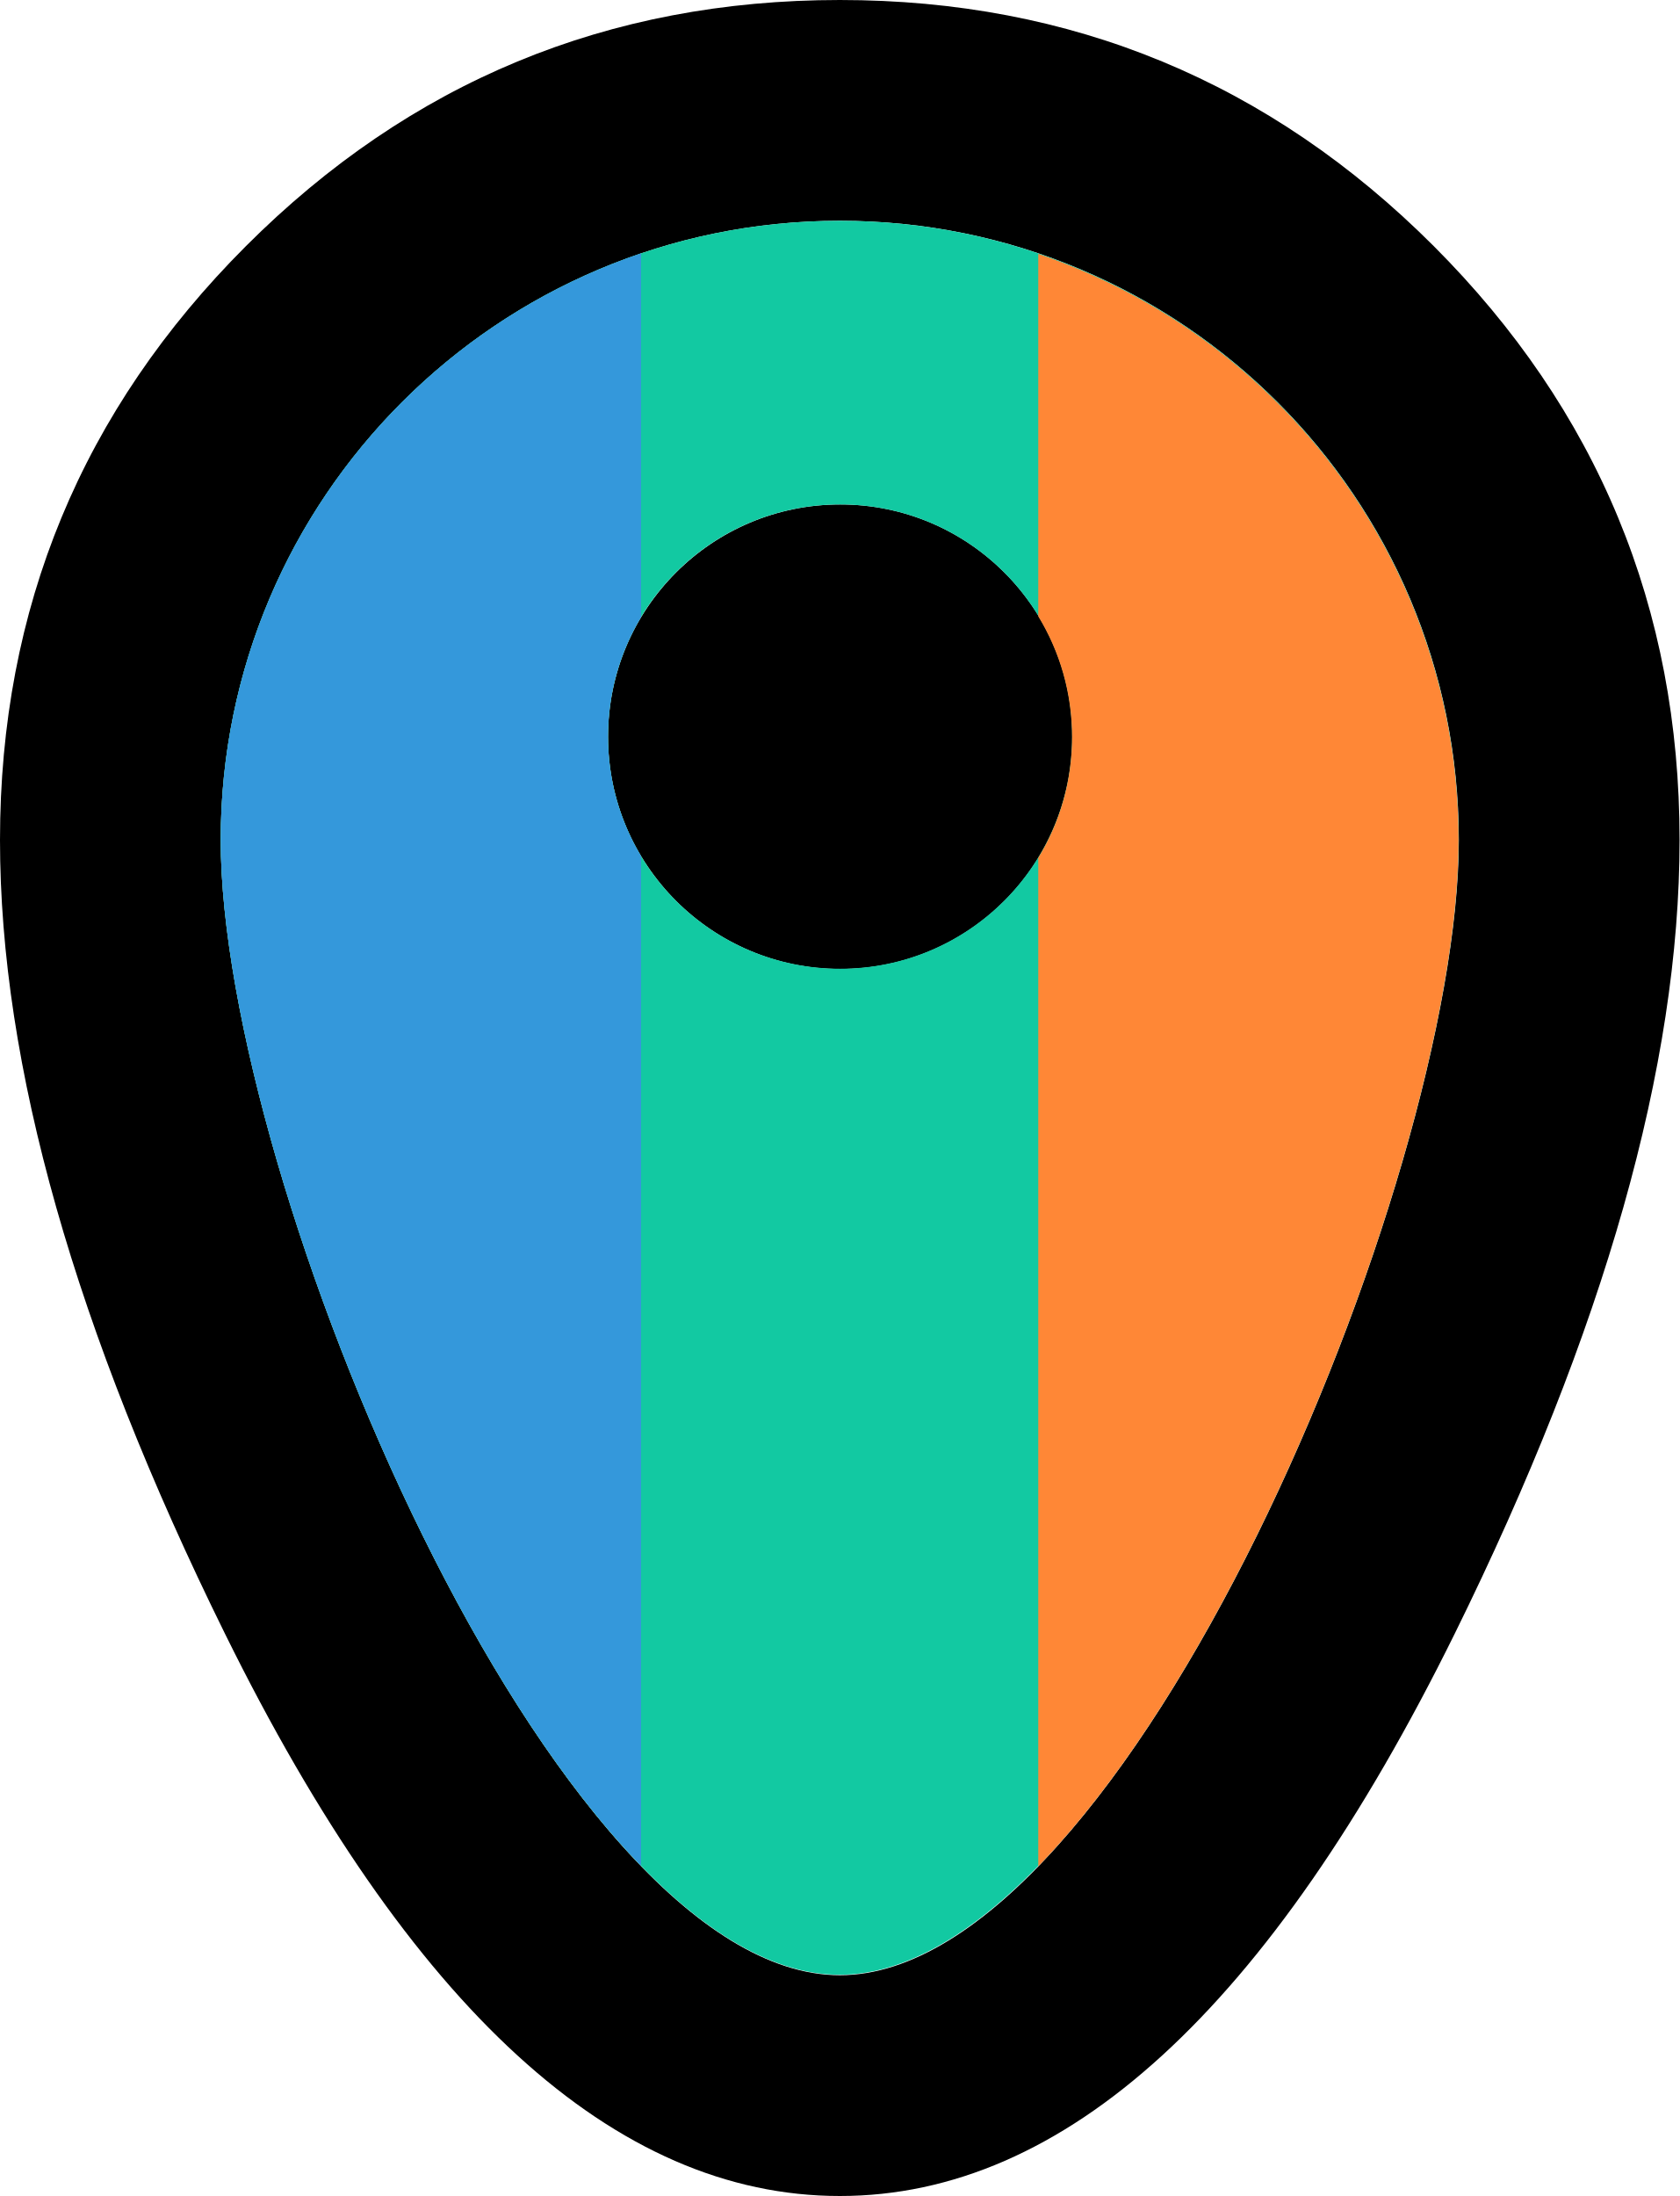
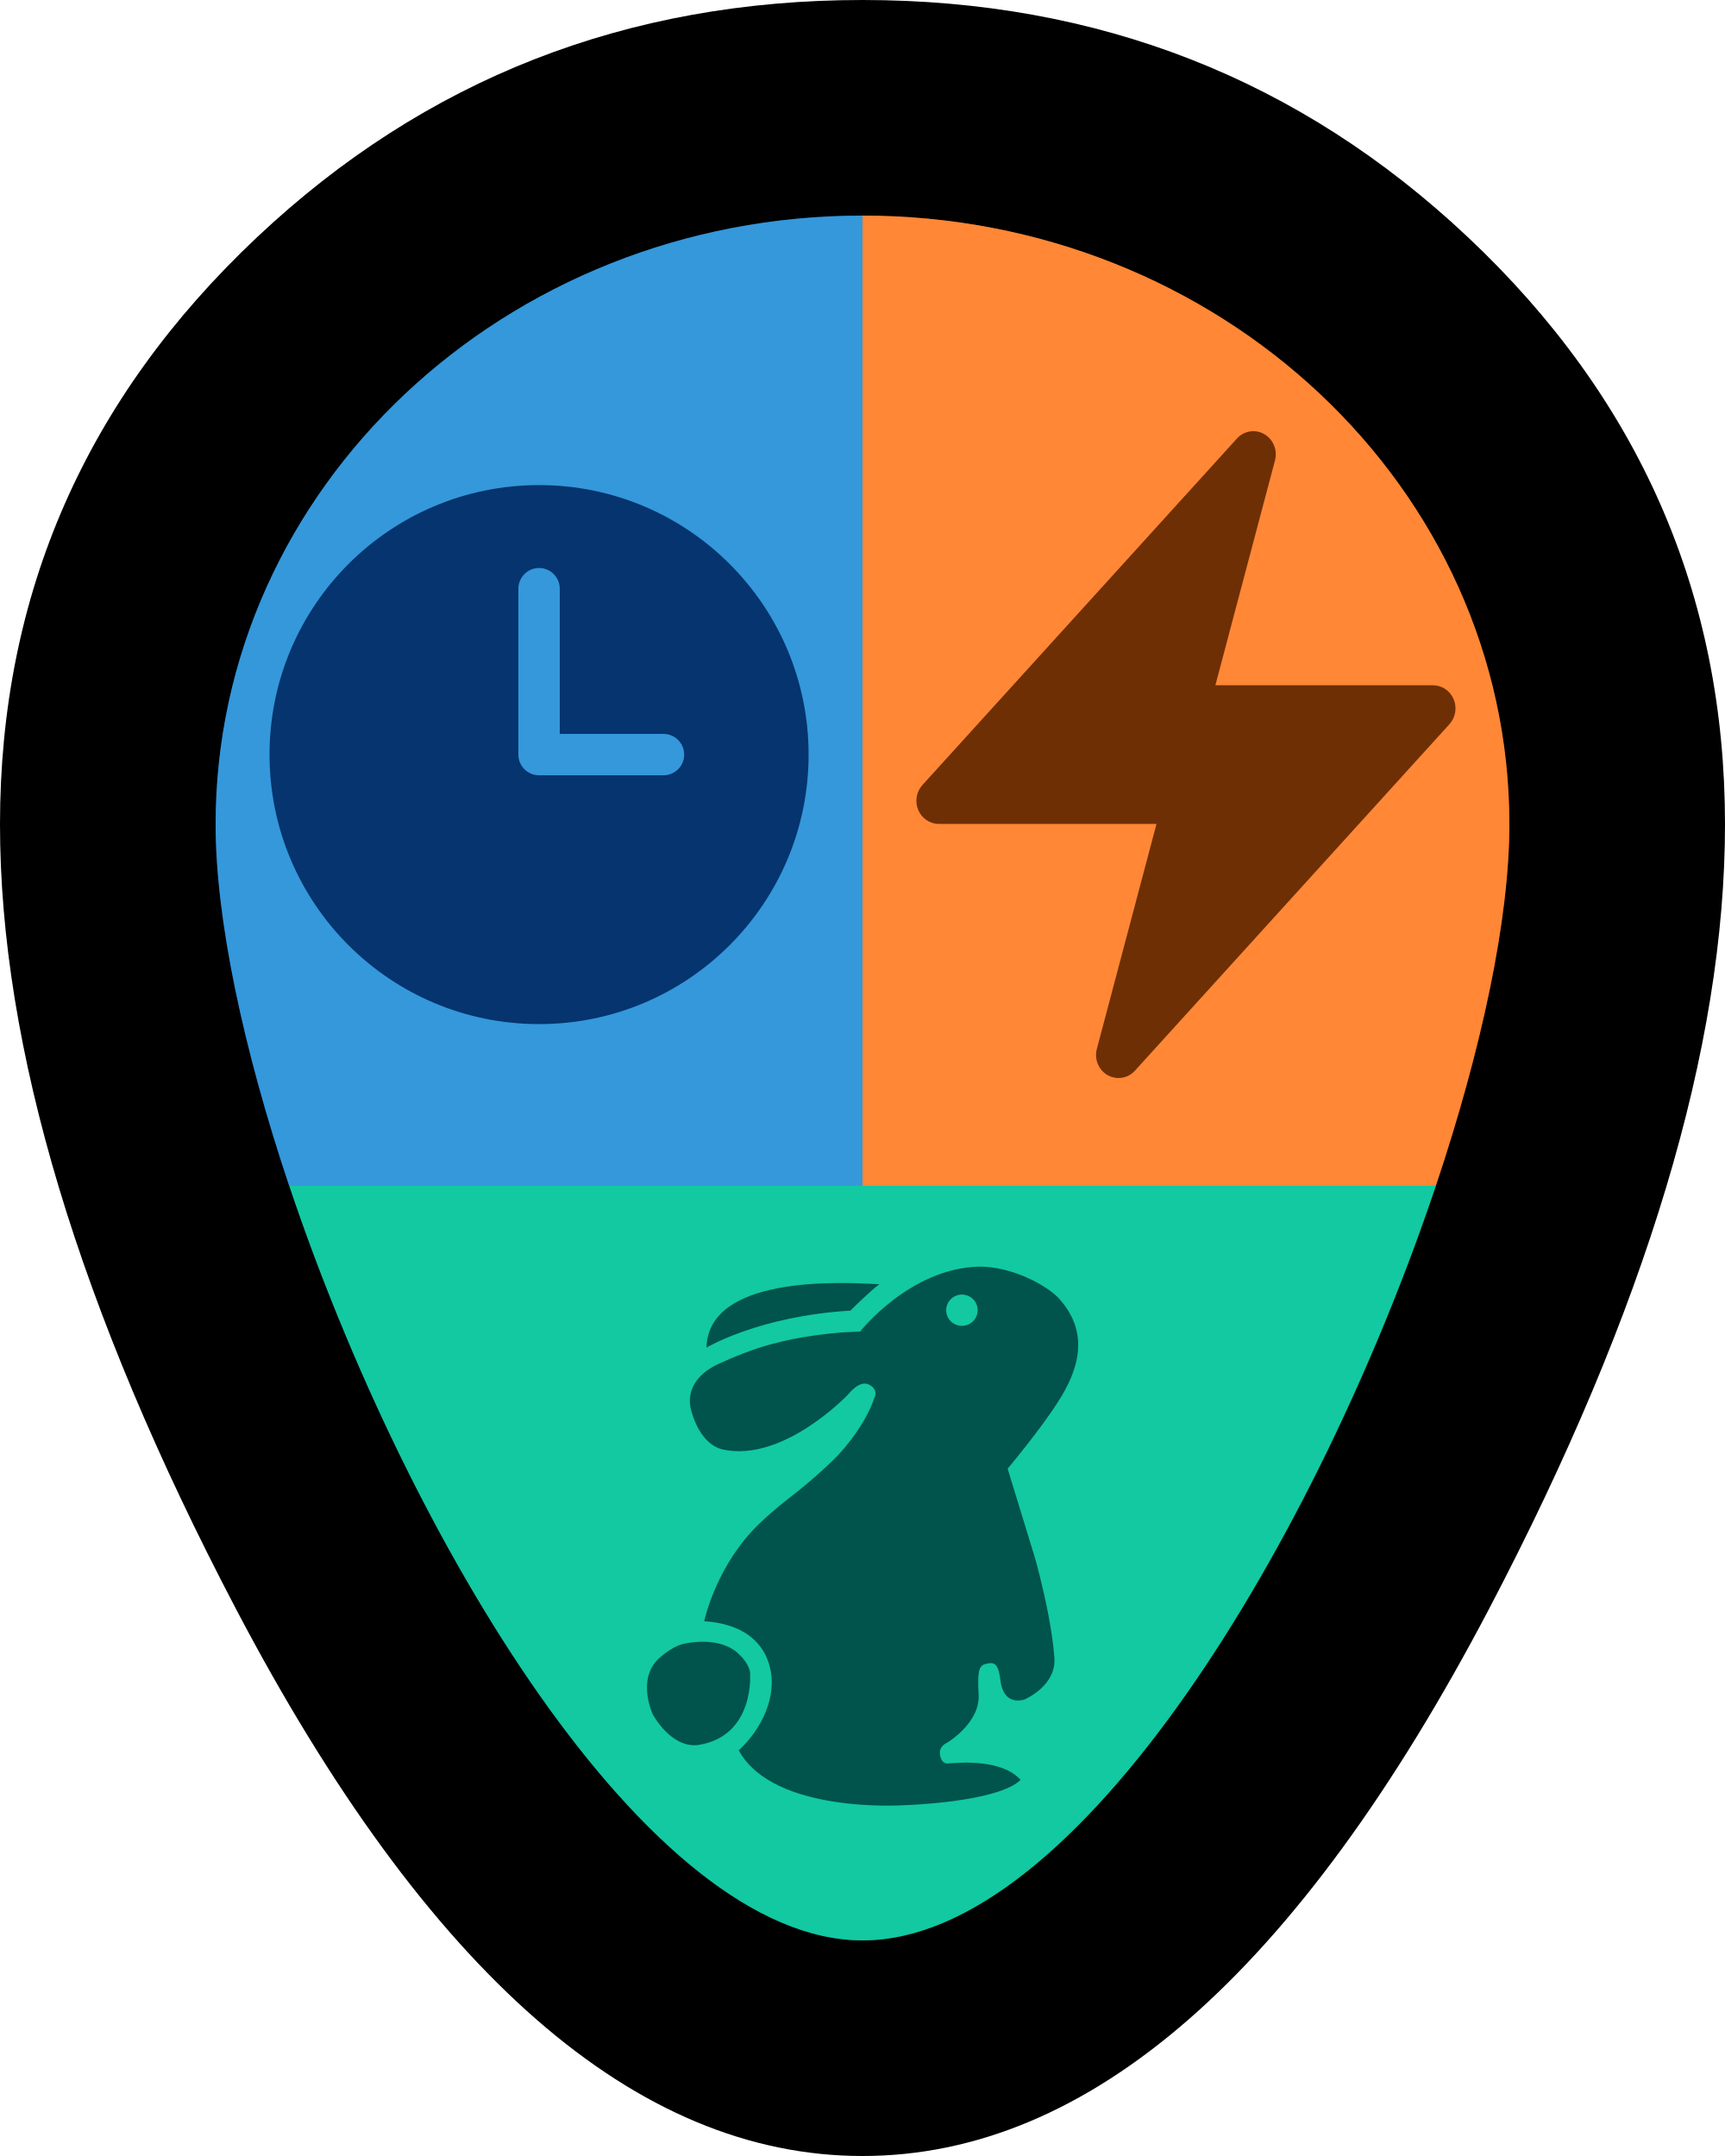
- <svg xmlns="http://www.w3.org/2000/svg" width="15.22" height="19.894" viewBox="0 0 15.22 19.894" fill="none">
+ <svg xmlns="http://www.w3.org/2000/svg" width="16" height="20" viewBox="0 0 16 20" fill="none">
  <g>
-     <path d="M0 7.61C0 5.508 0.743 3.715 2.229 2.229C3.715 0.743 5.508 0 7.61 0C9.711 0 11.505 0.743 12.991 2.229C14.476 3.715 15.219 5.508 15.219 7.61C15.219 9.65 14.54 12.046 13.182 14.799Q10.667 19.894 7.61 19.894C5.572 19.894 3.714 18.196 2.038 14.799Q0 10.67 0 7.61ZM2 7.61C2 4.512 4.512 2 7.61 2C10.708 2 13.219 4.512 13.219 7.61C13.219 10.708 10.206 17.894 7.61 17.894C5.013 17.894 2 10.708 2 7.61ZM5.51 6.674C5.51 5.512 6.452 4.57 7.614 4.57C8.775 4.57 9.717 5.512 9.717 6.674C9.717 7.836 8.775 8.778 7.614 8.778C6.452 8.778 5.51 7.836 5.51 6.674Z" fill="#000000" fill-rule="evenodd" />
-     <path d="M0 5.608C0 2.511 2.511 0 5.608 0C8.706 0 11.216 2.511 11.216 5.608C11.216 8.706 8.204 15.89 5.608 15.89C3.012 15.89 0 8.706 0 5.608L0 5.608ZM3.509 4.673C3.509 3.511 4.45 2.57 5.612 2.57C6.774 2.57 7.715 3.511 7.715 4.673C7.715 5.834 6.774 6.776 5.612 6.776C4.45 6.776 3.509 5.834 3.509 4.673L3.509 4.673Z" fill="#12C9A2" fill-rule="evenodd" transform="translate(2 2)" />
-     <path d="M3.809 0C1.594 0.75 0 2.845 0 5.313C0 7.704 1.795 12.532 3.809 14.608L3.809 5.461C3.618 5.144 3.509 4.774 3.509 4.378C3.509 3.982 3.618 3.611 3.809 3.295L3.809 0L3.809 0Z" fill="#3498DB" fill-rule="evenodd" transform="translate(2 2.295)" />
-     <path d="M0 0L0 3.284C0.194 3.602 0.306 3.977 0.306 4.378C0.306 4.778 0.194 5.153 0 5.471L0 14.607C2.013 12.53 3.808 7.704 3.808 5.313C3.808 2.845 2.214 0.75 0 0L0 0Z" fill="#FF8736" fill-rule="evenodd" transform="translate(9.408 2.3)" />
+     <path d="M2.387 2.198C0.796 3.695 0 5.512 0 7.647C0 9.716 0.729 12.141 2.187 14.922C3.963 18.307 5.9 20 8 20C10.1 20 12.037 18.307 13.813 14.922C15.271 12.141 16 9.716 16 7.647C16 5.512 15.204 3.695 13.613 2.198C12.057 0.733 10.186 0 8 0C5.814 0 3.943 0.733 2.387 2.198L2.387 2.198Z" fill="#000000" fill-rule="evenodd" />
+     <path d="M0 0C1.094 3.261 3.321 7 5.318 7C7.314 7 9.541 3.261 10.635 0L0 0L0 0Z" fill="#00544B" fill-rule="evenodd" transform="translate(2.683 11)" />
+     <path d="M0 0C1.094 3.261 3.321 7 5.318 7C7.314 7 9.541 3.261 10.635 0L0 0ZM5.295 1.352C5.295 1.352 5.753 0.768 6.394 0.75C6.697 0.746 7.017 0.918 7.134 1.04C7.441 1.372 7.308 1.726 7.134 1.999C6.96 2.272 6.663 2.624 6.663 2.624L6.916 3.449C6.916 3.449 7.065 3.967 7.096 4.368C7.124 4.637 6.82 4.765 6.82 4.765C6.82 4.765 6.626 4.838 6.596 4.586C6.581 4.468 6.558 4.416 6.484 4.43C6.409 4.444 6.379 4.456 6.394 4.72C6.409 4.984 6.102 5.166 6.102 5.166C6.102 5.166 6.035 5.193 6.035 5.255C6.035 5.317 6.063 5.358 6.102 5.359C6.106 5.359 6.116 5.358 6.13 5.357L6.13 5.357C6.24 5.349 6.614 5.322 6.784 5.511C6.565 5.722 5.699 5.746 5.699 5.746C5.699 5.746 4.488 5.829 4.169 5.236C4.169 5.236 4.455 4.995 4.474 4.638C4.474 4.636 4.534 4.086 3.849 4.039C3.849 4.039 3.943 3.583 4.29 3.206C4.29 3.206 4.402 3.078 4.644 2.891C4.887 2.704 5.065 2.525 5.065 2.525C5.065 2.525 5.327 2.267 5.43 1.96C5.43 1.96 5.467 1.89 5.377 1.844C5.287 1.799 5.186 1.933 5.186 1.933C5.186 1.933 4.583 2.573 4.016 2.445C3.789 2.387 3.724 2.066 3.724 2.066C3.724 2.066 3.643 1.81 3.978 1.654C4.313 1.498 4.526 1.456 4.526 1.456C4.526 1.456 4.732 1.394 5.122 1.36L5.295 1.352ZM5.205 1.158C4.358 1.208 3.87 1.501 3.87 1.501C3.886 0.834 5.106 0.895 5.413 0.91C5.442 0.911 5.463 0.913 5.474 0.912C5.382 0.981 5.207 1.155 5.205 1.158ZM6.093 1.154C6.093 1.074 6.159 1.009 6.239 1.009C6.32 1.009 6.385 1.074 6.385 1.154C6.385 1.234 6.32 1.299 6.239 1.299C6.159 1.299 6.093 1.234 6.093 1.154ZM4.274 4.51C4.274 4.51 4.328 5.106 3.79 5.188C3.536 5.215 3.373 4.905 3.373 4.905C3.373 4.905 3.217 4.58 3.429 4.384C3.568 4.257 3.672 4.246 3.672 4.246C3.672 4.246 3.999 4.168 4.176 4.35C4.264 4.432 4.274 4.51 4.274 4.51Z" fill="#12C9A2" fill-rule="evenodd" transform="translate(2.683 11)" />
+     <path d="M0 5.647C0 2.528 2.686 4.57764e-05 6 0L6 9L0.682 9C0.255 7.725 0 6.524 0 5.647L0 5.647Z" fill="#05346E" fill-rule="evenodd" transform="translate(2 2)" />
+     <path d="M0 5.647C0 2.528 2.686 4.57764e-05 6 0L6 9L0.682 9C0.255 7.725 0 6.524 0 5.647L0 5.647ZM0.5 5C0.5 3.619 1.619 2.5 3 2.5C4.381 2.5 5.5 3.619 5.5 5C5.5 6.381 4.381 7.5 3 7.5C1.619 7.5 0.5 6.381 0.5 5L0.5 5ZM3 3.269C3.106 3.269 3.192 3.355 3.192 3.462L3.192 4.808L4.154 4.808C4.26 4.808 4.346 4.894 4.346 5C4.346 5.106 4.26 5.192 4.154 5.192L3 5.192C2.894 5.192 2.808 5.106 2.808 5L2.808 3.462C2.808 3.355 2.894 3.269 3 3.269L3 3.269Z" fill="#3498DB" fill-rule="evenodd" transform="translate(2 2)" />
+     <path d="M6 5.647C6 2.528 3.314 4.57764e-05 0 0L0 9L5.318 9C5.745 7.725 6 6.524 6 5.647L6 5.647Z" fill="#6E2F05" fill-rule="evenodd" transform="translate(8 2)" />
+     <path d="M6 5.647C6 2.528 3.314 4.57764e-05 0 0L0 9L5.318 9C5.745 7.725 6 6.524 6 5.647L6 5.647ZM3.726 2.027C3.81 2.075 3.851 2.175 3.826 2.271L3.273 4.357L5.292 4.357C5.375 4.357 5.45 4.408 5.483 4.486C5.516 4.564 5.501 4.655 5.444 4.718L2.527 7.932C2.462 8.004 2.357 8.021 2.273 7.973C2.189 7.925 2.148 7.824 2.174 7.729L2.727 5.643L0.708 5.643C0.625 5.643 0.55 5.592 0.517 5.514C0.484 5.435 0.499 5.345 0.556 5.282L3.473 2.068C3.538 1.996 3.643 1.979 3.726 2.027L3.726 2.027Z" fill="#FF8736" fill-rule="evenodd" transform="translate(8 2)" />
  </g>
</svg>
